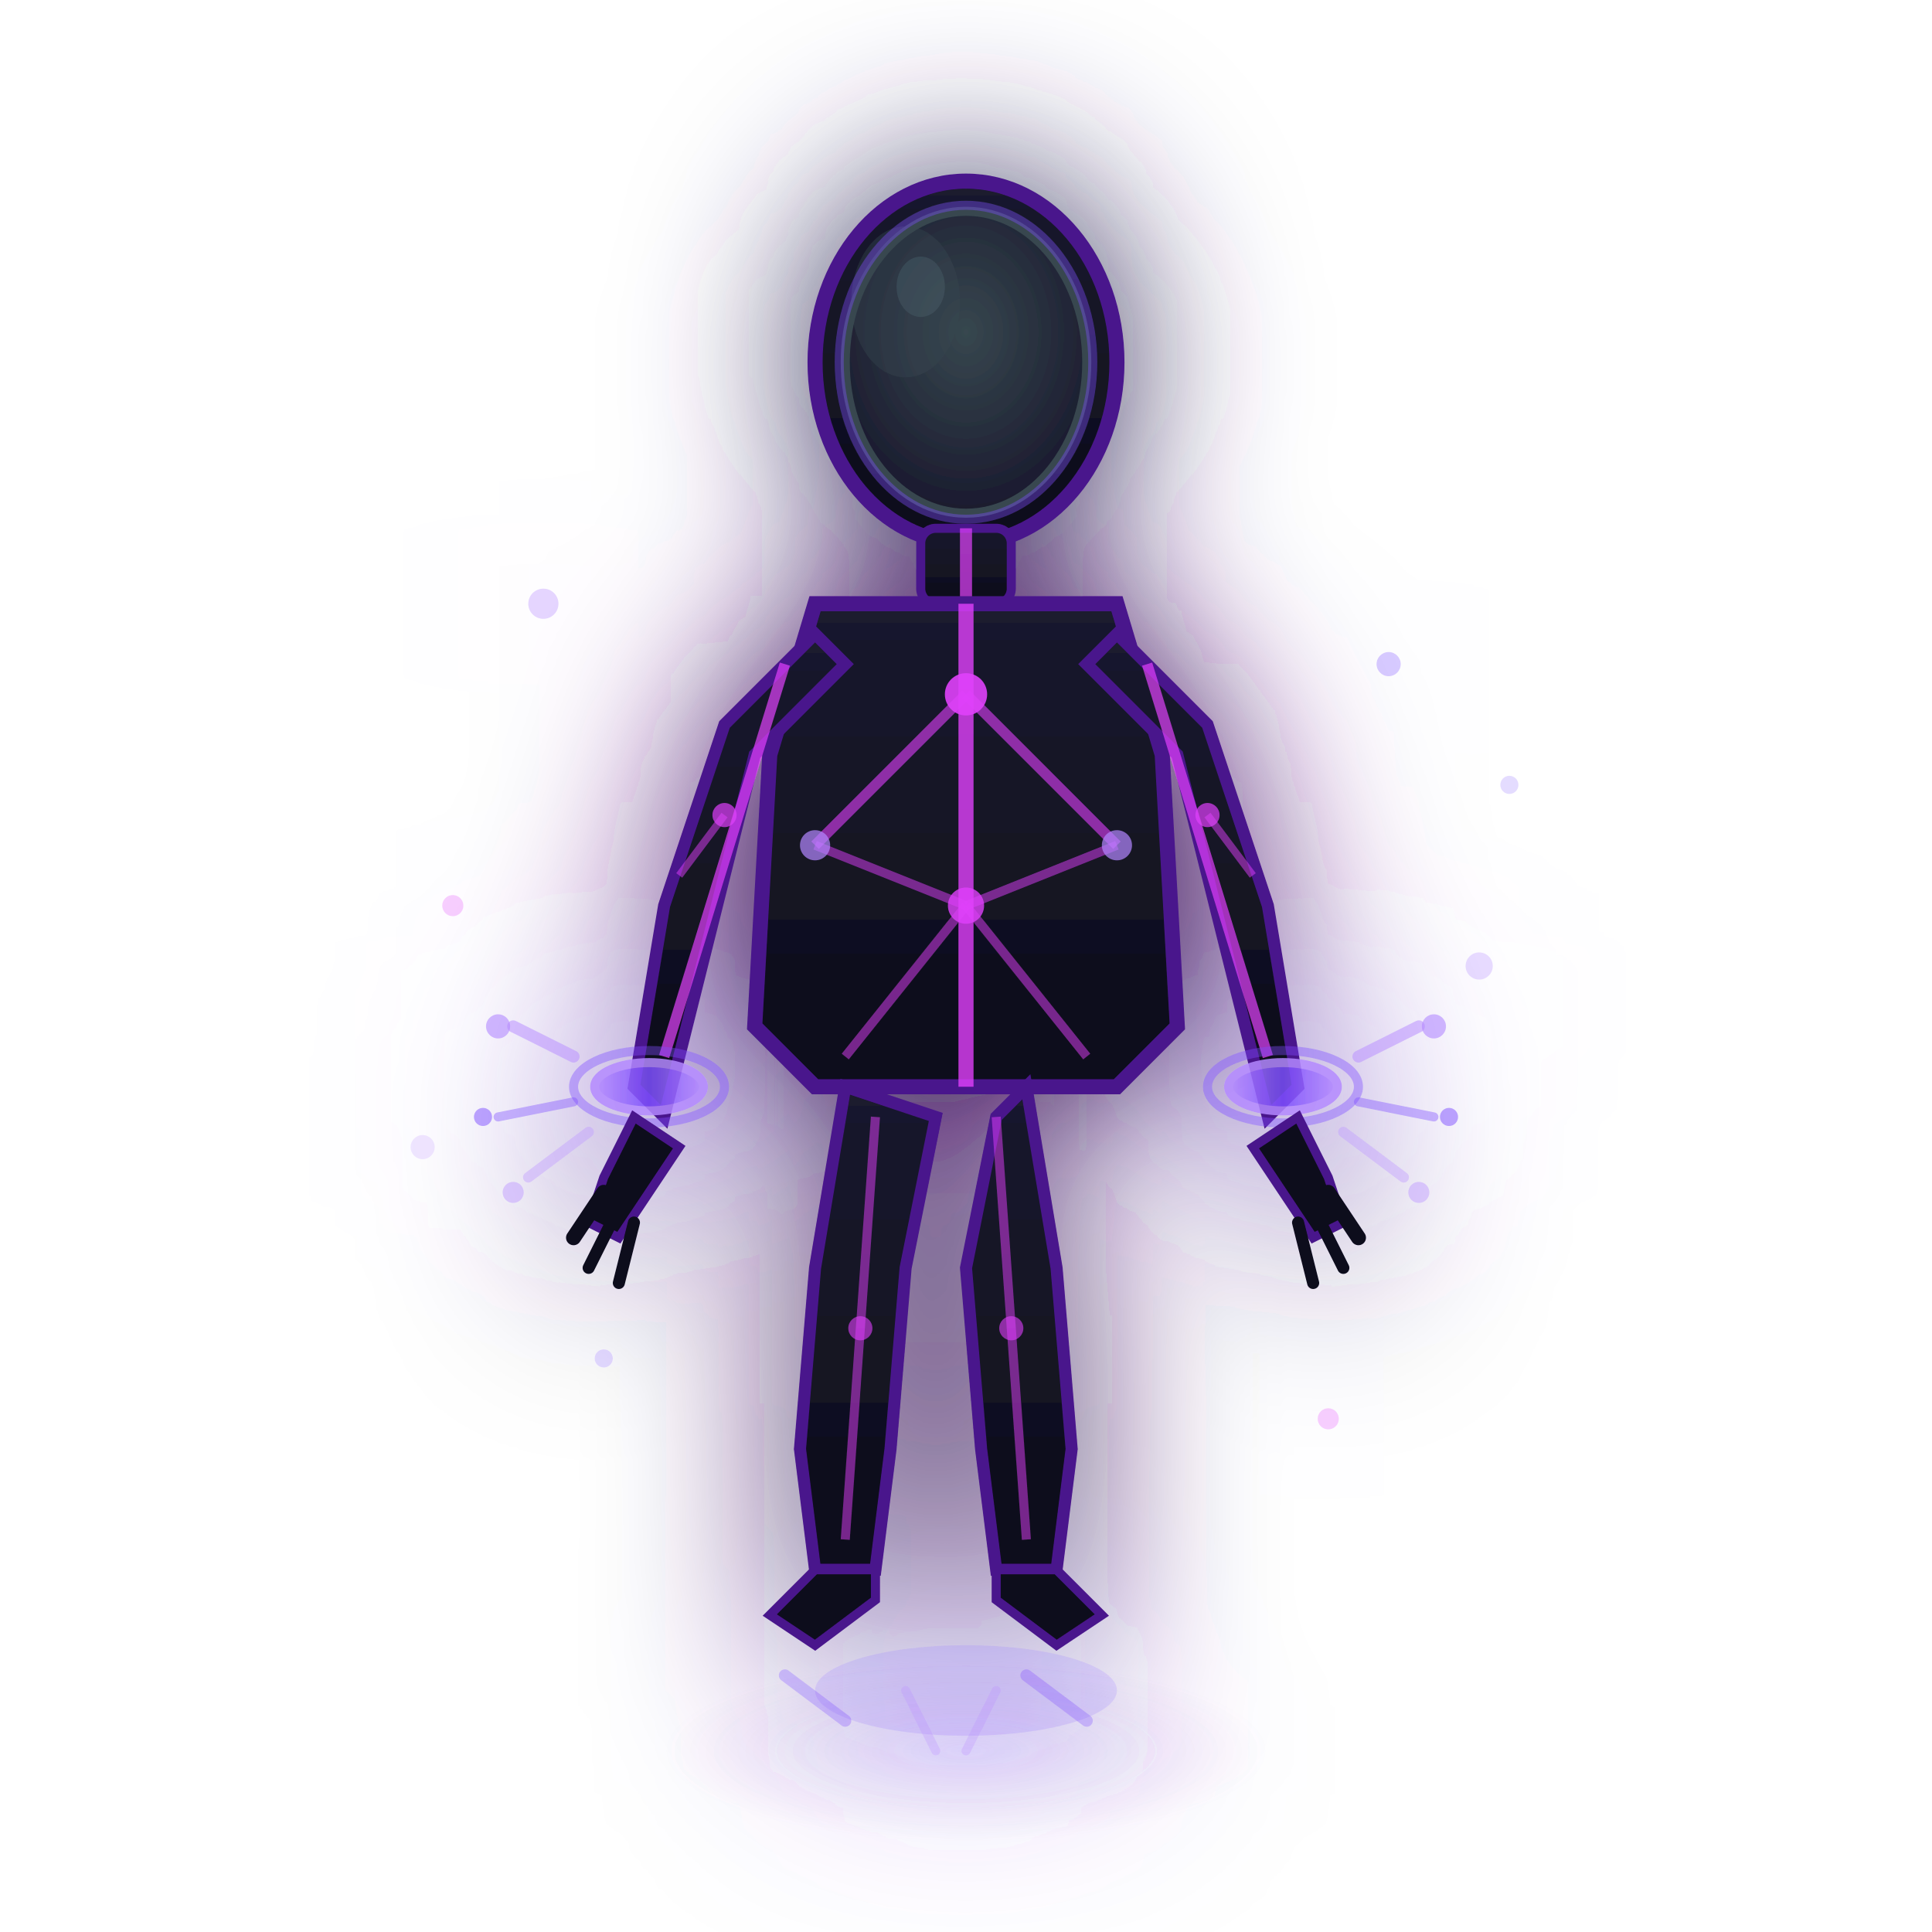
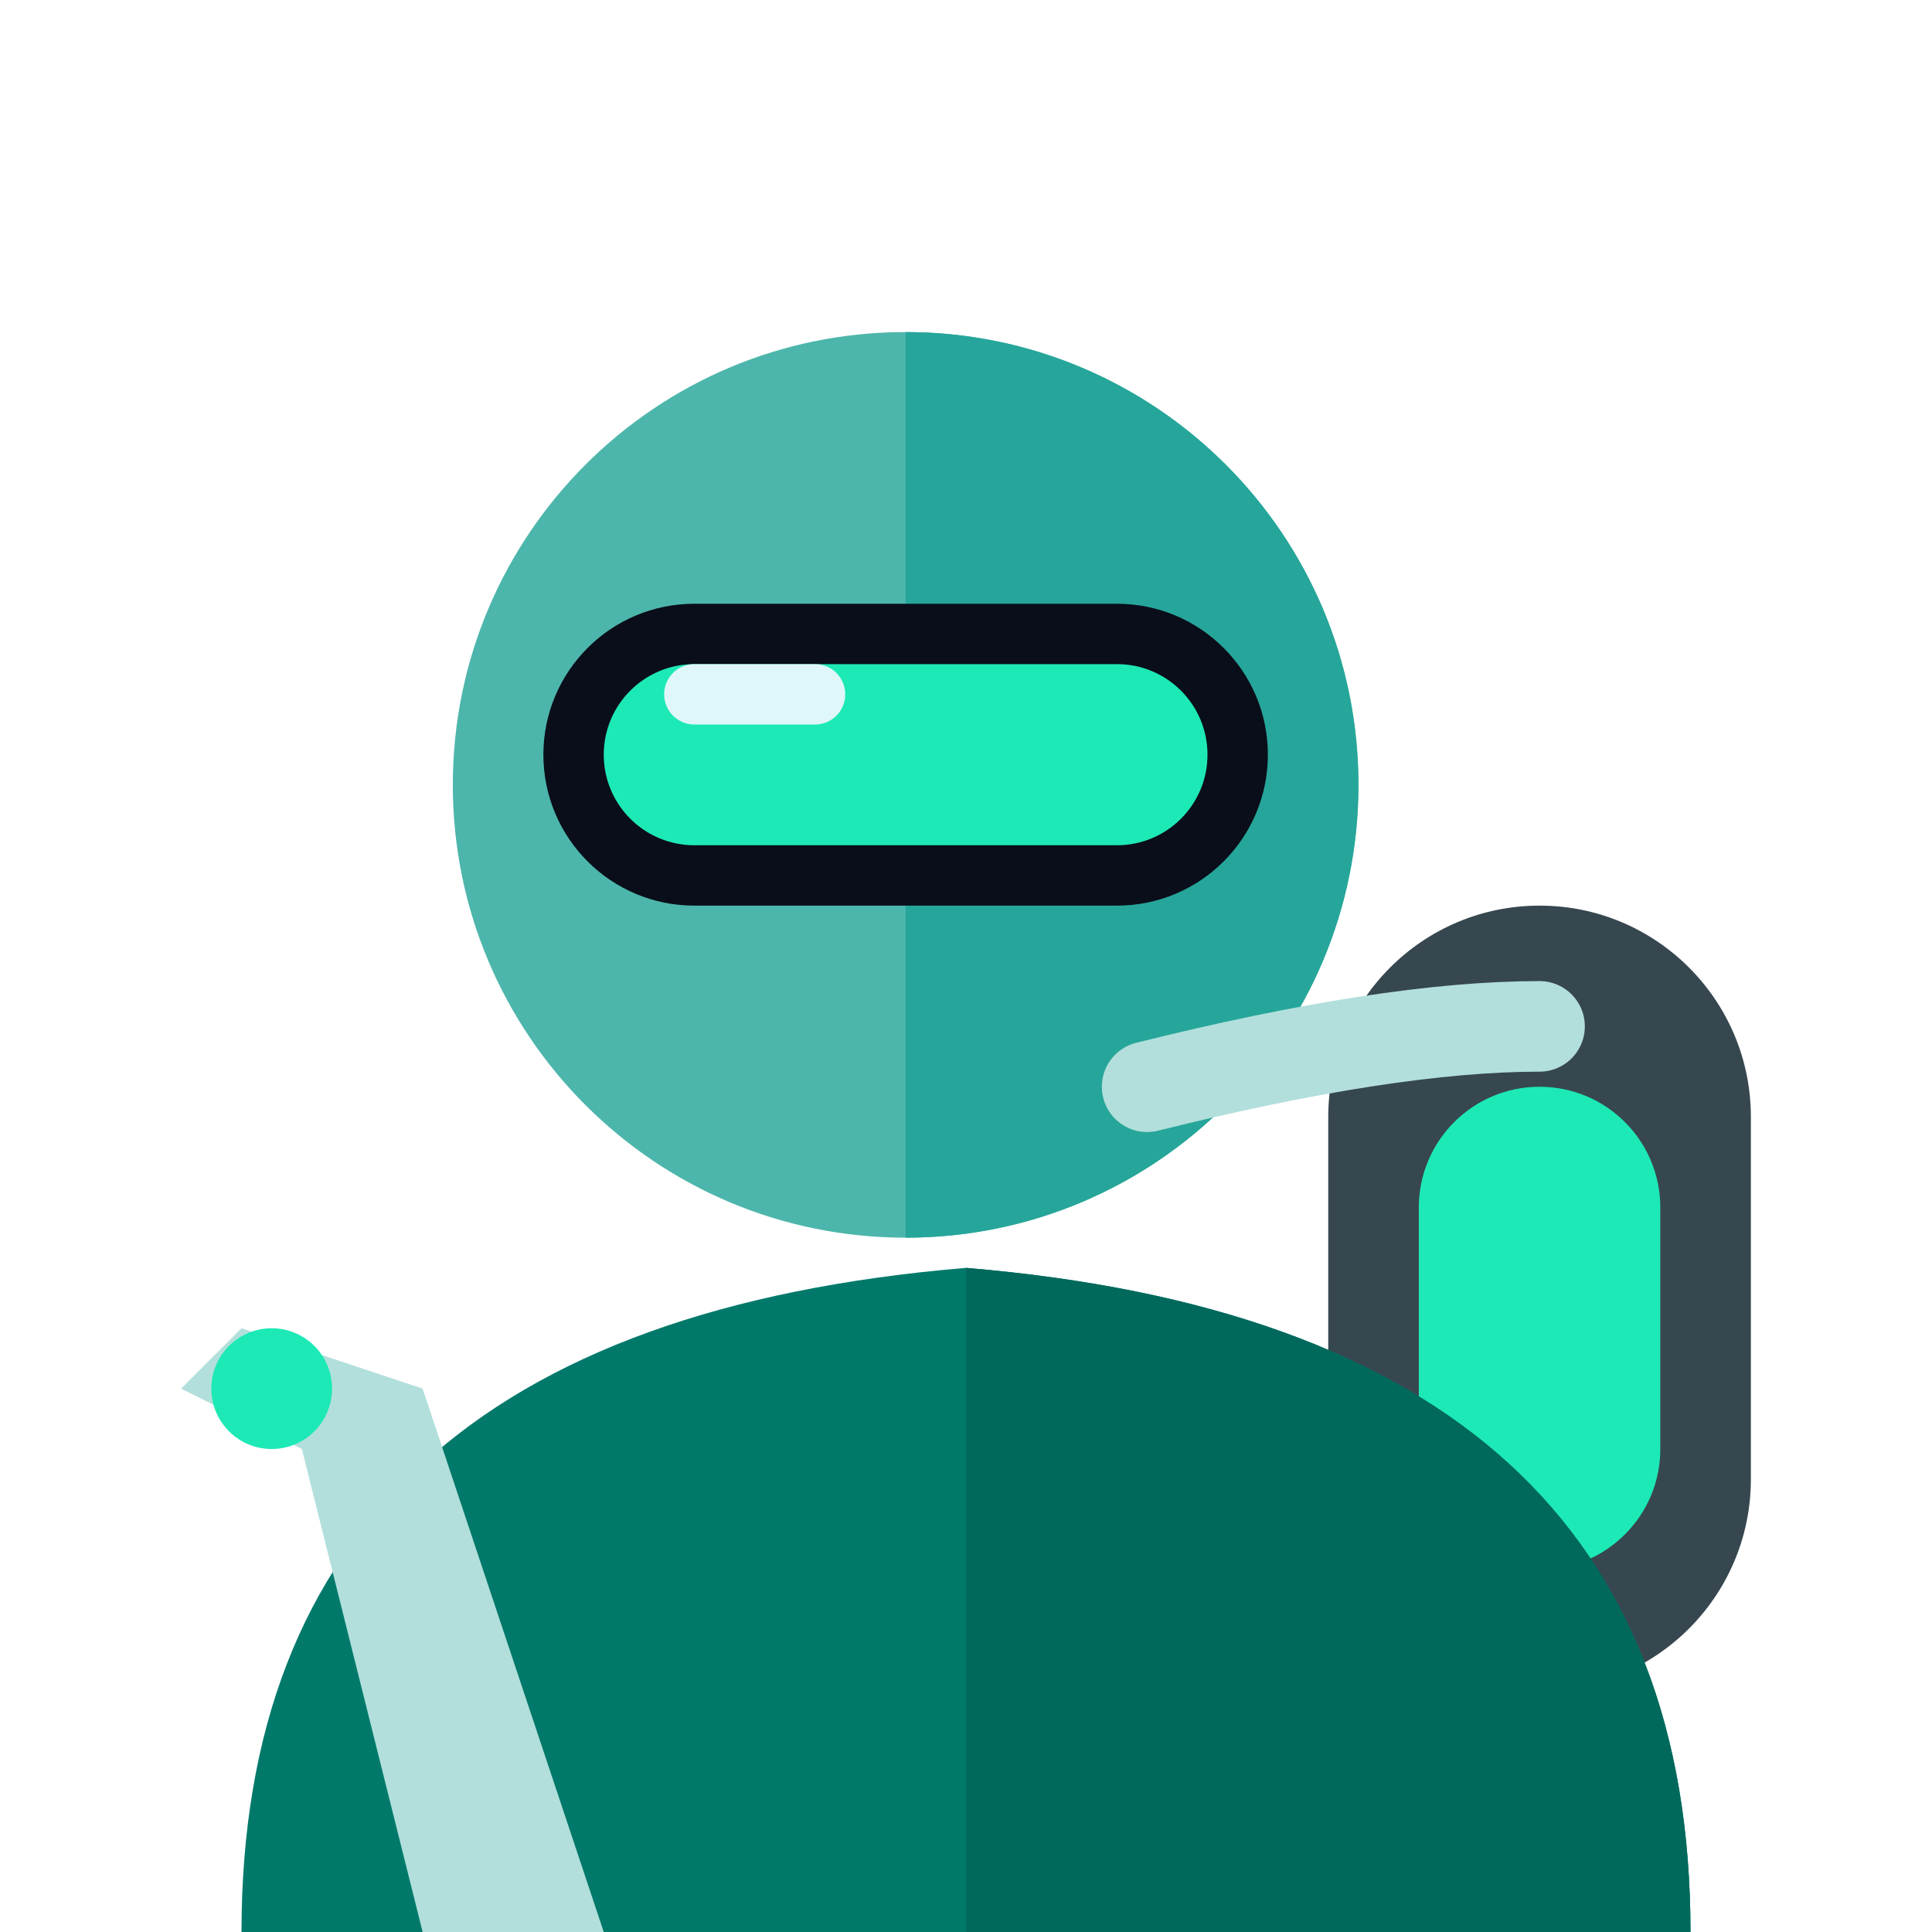
<svg xmlns="http://www.w3.org/2000/svg" viewBox="0 0 64 64">
-   <defs>
-     <linearGradient id="siphonerSuit" x1="0" y1="0" x2="0" y2="1">
-       <stop offset="0%" stop-color="#1A1A2E" />
-       <stop offset="100%" stop-color="#0D0D1A" />
-     </linearGradient>
-     <linearGradient id="siphonerCircuit" x1="0" y1="0" x2="0" y2="1">
-       <stop offset="0%" stop-color="#7C4DFF" />
-       <stop offset="100%" stop-color="#E040FB" />
-     </linearGradient>
-     <linearGradient id="siphonerViolet" x1="0" y1="0" x2="0" y2="1">
-       <stop offset="0%" stop-color="#4A148C" />
-       <stop offset="100%" stop-color="#7C4DFF" />
-     </linearGradient>
-     <linearGradient id="siphonerBracelet" x1="0" y1="0" x2="1" y2="0">
-       <stop offset="0%" stop-color="#B388FF" />
-       <stop offset="50%" stop-color="#7C4DFF" />
-       <stop offset="100%" stop-color="#B388FF" />
-     </linearGradient>
-     <radialGradient id="siphonerMask" cx="0.5" cy="0.4" r="0.6">
-       <stop offset="0%" stop-color="#37474F" />
-       <stop offset="100%" stop-color="#1A1A2E" />
-     </radialGradient>
-     <radialGradient id="siphonerAura" cx="0.5" cy="0.5" r="0.5">
-       <stop offset="0%" stop-color="#7C4DFF" stop-opacity="0.3" />
-       <stop offset="100%" stop-color="#4A148C" stop-opacity="0" />
-     </radialGradient>
-     <filter id="siphonerGlow" x="-30%" y="-30%" width="160%" height="160%">
-       <feGaussianBlur in="SourceGraphic" stdDeviation="3" result="blur" />
-       <feMerge>
-         <feMergeNode in="blur" />
-         <feMergeNode in="SourceGraphic" />
-       </feMerge>
-     </filter>
-   </defs>
-   <g filter="url(#siphonerGlow)">
-     <ellipse cx="32" cy="58" rx="10" ry="3" fill="url(#siphonerAura)" opacity="0.5" />
-     <ellipse cx="32" cy="56" rx="5" ry="1.5" fill="#7C4DFF" opacity="0.15" />
-     <ellipse cx="32" cy="12" rx="5" ry="6" fill="url(#siphonerSuit)" stroke="#4A148C" stroke-width="0.5" />
-     <ellipse cx="32" cy="12" rx="4" ry="5" fill="url(#siphonerMask)" stroke="#37474F" stroke-width="0.3" />
-     <ellipse cx="30" cy="10" rx="1.8" ry="2.5" fill="#37474F" opacity="0.4" />
-     <ellipse cx="30.5" cy="9.5" rx="0.8" ry="1" fill="#546E7A" opacity="0.3" />
-     <ellipse cx="32" cy="12" rx="4.2" ry="5.2" fill="none" stroke="#7C4DFF" stroke-width="0.3" opacity="0.4" />
-     <rect x="30.5" y="17.5" width="3" height="2.5" rx="0.5" fill="url(#siphonerSuit)" stroke="#4A148C" stroke-width="0.3" />
-     <line x1="32" y1="17.5" x2="32" y2="20" stroke="#E040FB" stroke-width="0.4" opacity="0.7" />
-     <path d="M27,20 L37,20 L38.5,25 L39,34 L37,36 L27,36 L25,34 L25.5,25 Z" fill="url(#siphonerSuit)" stroke="#4A148C" stroke-width="0.5" />
-     <line x1="32" y1="20" x2="32" y2="36" stroke="#E040FB" stroke-width="0.5" opacity="0.8" />
-     <line x1="32" y1="23" x2="27" y2="28" stroke="#E040FB" stroke-width="0.35" opacity="0.6" />
-     <line x1="32" y1="23" x2="37" y2="28" stroke="#E040FB" stroke-width="0.35" opacity="0.6" />
-     <line x1="27" y1="28" x2="32" y2="30" stroke="#E040FB" stroke-width="0.3" opacity="0.5" />
-     <line x1="37" y1="28" x2="32" y2="30" stroke="#E040FB" stroke-width="0.3" opacity="0.5" />
-     <line x1="32" y1="30" x2="28" y2="35" stroke="#E040FB" stroke-width="0.3" opacity="0.5" />
-     <line x1="32" y1="30" x2="36" y2="35" stroke="#E040FB" stroke-width="0.3" opacity="0.5" />
-     <circle cx="32" cy="23" r="0.7" fill="#E040FB" opacity="0.9" />
-     <circle cx="32" cy="30" r="0.6" fill="#E040FB" opacity="0.8" />
-     <circle cx="27" cy="28" r="0.5" fill="#B388FF" opacity="0.7" />
-     <circle cx="37" cy="28" r="0.5" fill="#B388FF" opacity="0.7" />
-     <path d="M27,21 L24,24 L22,30 L21,36 L22,37 L23.5,31 L25,25 L28,22 Z" fill="url(#siphonerSuit)" stroke="#4A148C" stroke-width="0.4" />
-     <line x1="26" y1="22" x2="22" y2="35" stroke="#E040FB" stroke-width="0.35" opacity="0.7" />
-     <line x1="24" y1="27" x2="22.5" y2="29" stroke="#E040FB" stroke-width="0.25" opacity="0.5" />
-     <circle cx="24" cy="27" r="0.4" fill="#E040FB" opacity="0.7" />
-     <ellipse cx="21.5" cy="36" rx="1.8" ry="0.8" fill="url(#siphonerBracelet)" opacity="0.85" stroke="#B388FF" stroke-width="0.3" />
-     <ellipse cx="21.5" cy="36" rx="2.5" ry="1.2" fill="none" stroke="#7C4DFF" stroke-width="0.3" opacity="0.4" />
-     <line x1="19" y1="35" x2="17" y2="34" stroke="#B388FF" stroke-width="0.4" opacity="0.5" stroke-linecap="round" />
-     <line x1="19" y1="36.5" x2="16.5" y2="37" stroke="#7C4DFF" stroke-width="0.3" opacity="0.4" stroke-linecap="round" />
-     <line x1="19.5" y1="37.5" x2="17.5" y2="39" stroke="#B388FF" stroke-width="0.35" opacity="0.35" stroke-linecap="round" />
-     <circle cx="16.5" cy="34" r="0.4" fill="#B388FF" opacity="0.6" />
-     <circle cx="16" cy="37" r="0.3" fill="#7C4DFF" opacity="0.5" />
-     <circle cx="17" cy="39.5" r="0.35" fill="#B388FF" opacity="0.4" />
-     <path d="M21,37 L20,39 L19.5,40.5 L20.5,41 L21.5,39.5 L22.5,38 Z" fill="#0D0D1A" stroke="#4A148C" stroke-width="0.3" />
-     <line x1="20" y1="39.5" x2="19" y2="41" stroke="#0D0D1A" stroke-width="0.5" stroke-linecap="round" />
-     <line x1="20.5" y1="40" x2="19.5" y2="42" stroke="#0D0D1A" stroke-width="0.4" stroke-linecap="round" />
-     <line x1="21" y1="40.5" x2="20.5" y2="42.5" stroke="#0D0D1A" stroke-width="0.4" stroke-linecap="round" />
-     <path d="M37,21 L40,24 L42,30 L43,36 L42,37 L40.5,31 L39,25 L36,22 Z" fill="url(#siphonerSuit)" stroke="#4A148C" stroke-width="0.4" />
-     <line x1="38" y1="22" x2="42" y2="35" stroke="#E040FB" stroke-width="0.35" opacity="0.7" />
-     <line x1="40" y1="27" x2="41.5" y2="29" stroke="#E040FB" stroke-width="0.25" opacity="0.5" />
-     <circle cx="40" cy="27" r="0.4" fill="#E040FB" opacity="0.7" />
-     <ellipse cx="42.5" cy="36" rx="1.8" ry="0.8" fill="url(#siphonerBracelet)" opacity="0.85" stroke="#B388FF" stroke-width="0.3" />
-     <ellipse cx="42.5" cy="36" rx="2.5" ry="1.2" fill="none" stroke="#7C4DFF" stroke-width="0.3" opacity="0.4" />
-     <line x1="45" y1="35" x2="47" y2="34" stroke="#B388FF" stroke-width="0.4" opacity="0.5" stroke-linecap="round" />
-     <line x1="45" y1="36.5" x2="47.5" y2="37" stroke="#7C4DFF" stroke-width="0.3" opacity="0.4" stroke-linecap="round" />
-     <line x1="44.5" y1="37.5" x2="46.5" y2="39" stroke="#B388FF" stroke-width="0.35" opacity="0.35" stroke-linecap="round" />
-     <circle cx="47.5" cy="34" r="0.4" fill="#B388FF" opacity="0.6" />
-     <circle cx="48" cy="37" r="0.3" fill="#7C4DFF" opacity="0.5" />
-     <circle cx="47" cy="39.5" r="0.35" fill="#B388FF" opacity="0.4" />
-     <path d="M43,37 L44,39 L44.5,40.5 L43.5,41 L42.5,39.5 L41.5,38 Z" fill="#0D0D1A" stroke="#4A148C" stroke-width="0.3" />
-     <line x1="44" y1="39.5" x2="45" y2="41" stroke="#0D0D1A" stroke-width="0.5" stroke-linecap="round" />
-     <line x1="43.5" y1="40" x2="44.5" y2="42" stroke="#0D0D1A" stroke-width="0.4" stroke-linecap="round" />
-     <line x1="43" y1="40.5" x2="43.5" y2="42.5" stroke="#0D0D1A" stroke-width="0.4" stroke-linecap="round" />
-     <path d="M28,36 L27,42 L26.5,48 L27,52 L29,52 L29.5,48 L30,42 L31,37 Z" fill="url(#siphonerSuit)" stroke="#4A148C" stroke-width="0.4" />
-     <line x1="29" y1="37" x2="28" y2="51" stroke="#E040FB" stroke-width="0.3" opacity="0.5" />
-     <circle cx="28.5" cy="44" r="0.4" fill="#E040FB" opacity="0.6" />
-     <path d="M27,52 L25.5,53.5 L27,54.5 L29,53 L29,52 Z" fill="#0D0D1A" stroke="#4A148C" stroke-width="0.3" />
-     <path d="M34,36 L35,42 L35.5,48 L35,52 L33,52 L32.5,48 L32,42 L33,37 Z" fill="url(#siphonerSuit)" stroke="#4A148C" stroke-width="0.4" />
-     <line x1="33" y1="37" x2="34" y2="51" stroke="#E040FB" stroke-width="0.3" opacity="0.5" />
-     <circle cx="33.5" cy="44" r="0.4" fill="#E040FB" opacity="0.6" />
-     <path d="M35,52 L36.5,53.5 L35,54.5 L33,53 L33,52 Z" fill="#0D0D1A" stroke="#4A148C" stroke-width="0.3" />
-     <line x1="26" y1="55.5" x2="28" y2="57" stroke="#7C4DFF" stroke-width="0.4" opacity="0.3" stroke-linecap="round" />
-     <line x1="34" y1="55.5" x2="36" y2="57" stroke="#7C4DFF" stroke-width="0.4" opacity="0.3" stroke-linecap="round" />
-     <line x1="30" y1="56" x2="31" y2="58" stroke="#B388FF" stroke-width="0.3" opacity="0.25" stroke-linecap="round" />
-     <line x1="33" y1="56" x2="32" y2="58" stroke="#B388FF" stroke-width="0.3" opacity="0.25" stroke-linecap="round" />
-     <circle cx="18" cy="20" r="0.5" fill="#B388FF" opacity="0.35" />
-     <circle cx="46" cy="22" r="0.4" fill="#7C4DFF" opacity="0.3" />
-     <circle cx="15" cy="30" r="0.35" fill="#E040FB" opacity="0.25" />
-     <circle cx="49" cy="32" r="0.45" fill="#B388FF" opacity="0.3" />
-     <circle cx="20" cy="45" r="0.3" fill="#7C4DFF" opacity="0.2" />
-     <circle cx="44" cy="47" r="0.35" fill="#E040FB" opacity="0.25" />
-     <circle cx="14" cy="38" r="0.4" fill="#B388FF" opacity="0.2" />
-     <circle cx="50" cy="26" r="0.3" fill="#7C4DFF" opacity="0.2" />
-   </g>
+   <rect x="44" y="30" width="14" height="26" rx="7" fill="#37474F" />
+   <rect x="47" y="36" width="8" height="16" rx="4" fill="#1DE9B6" />
+   <path d="M8 64 Q8 44 32 42 Q56 44 56 64 Z" fill="#00796B" />
+   <path d="M32 42 Q56 44 56 64 H32 Z" fill="#00695C" />
+   <circle cx="30" cy="26" r="15" fill="#4DB6AC" />
+   <path d="M30 11 A15 15 0 0 1 30 41 Z" fill="#26A69A" />
+   <rect x="18" y="20" width="24" height="10" rx="5" fill="#0A0E1A" />
+   <rect x="20" y="22" width="20" height="6" rx="3" fill="#1DE9B6" />
+   <path d="M38 36 Q46 34 51 34" fill="none" stroke="#B2DFDB" stroke-width="3" stroke-linecap="round" />
+   <path d="M14 64 L10 48 L6 46 L8 44 L14 46 L20 64 Z" fill="#B2DFDB" />
+   <circle cx="9" cy="46" r="2" fill="#1DE9B6" />
+   <rect x="22" y="22" width="6" height="2" rx="1" fill="#E0F7FA" />
</svg>
